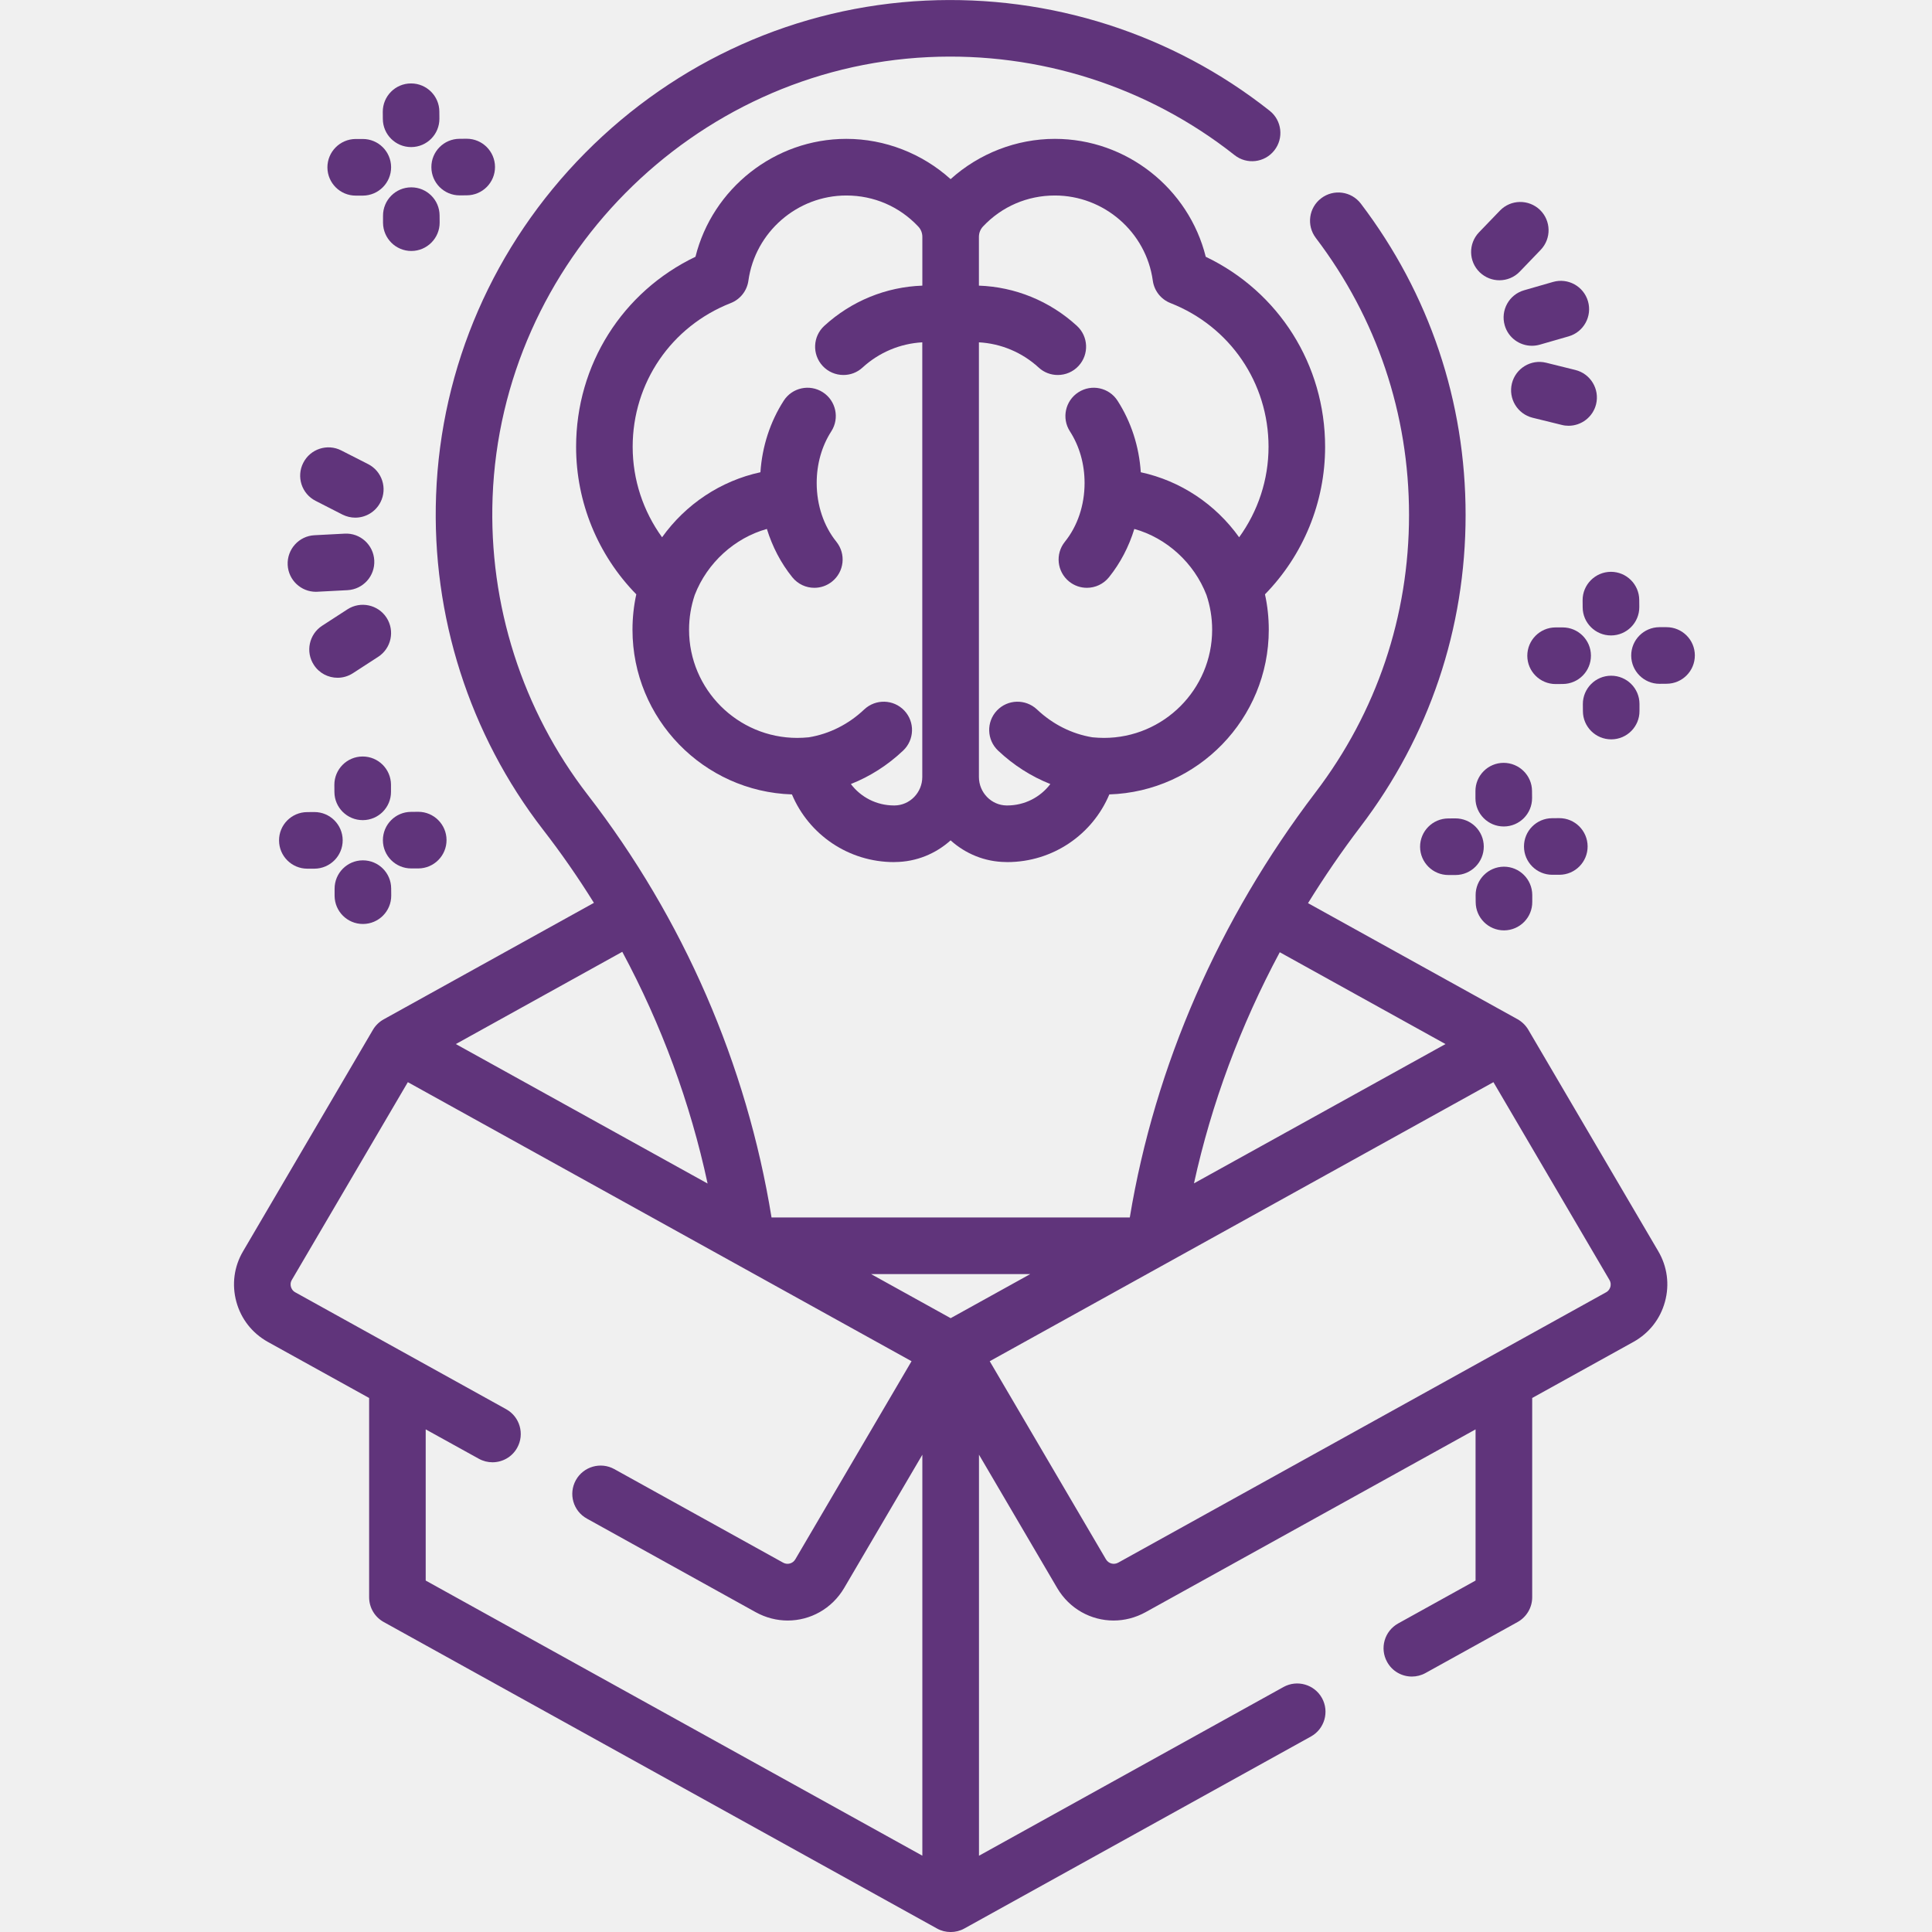
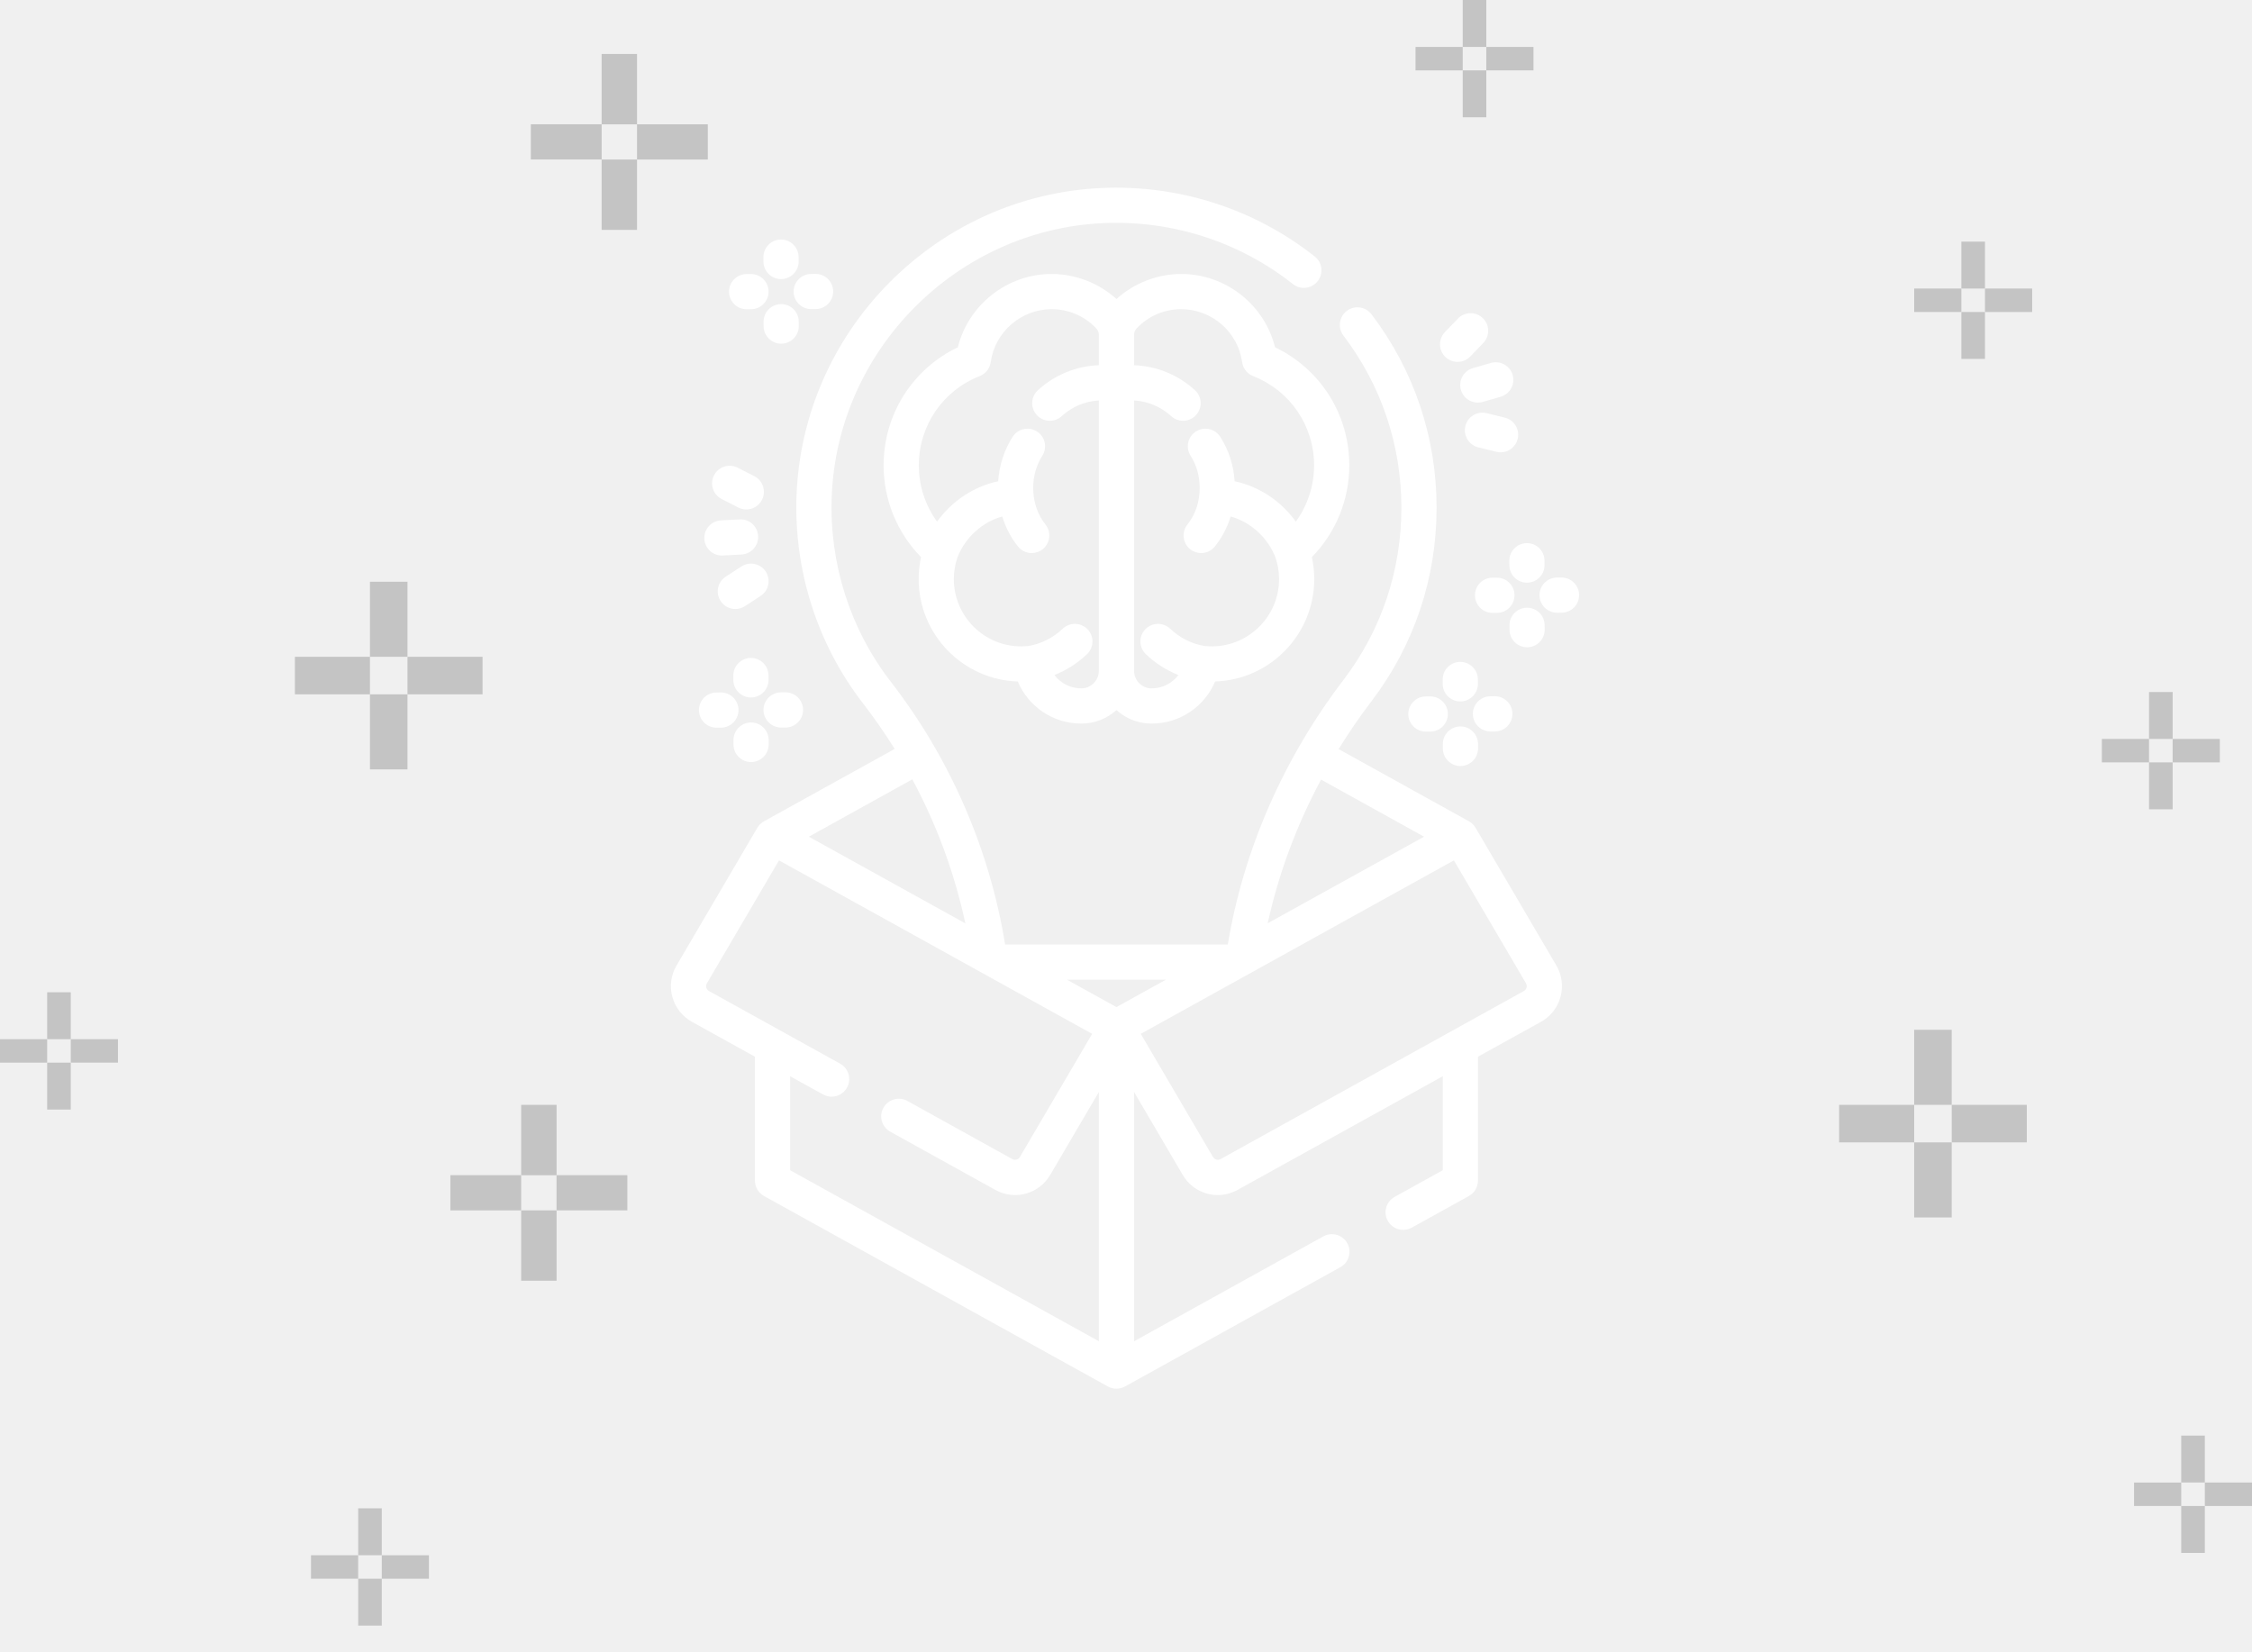
- <svg xmlns="http://www.w3.org/2000/svg" width="32" height="32" viewBox="0 0 32 32" fill="none">
+ <svg xmlns="http://www.w3.org/2000/svg" width="60" height="44" viewBox="0 0 60 44" fill="none">
  <g clip-path="url(#clip0)">
-     <path d="M19.971 4.253C19.69 3.123 18.66 2.3 17.472 2.3C16.835 2.3 16.216 2.542 15.745 2.967C15.274 2.542 14.656 2.3 14.018 2.3C12.831 2.3 11.801 3.123 11.519 4.253C10.31 4.832 9.542 6.041 9.542 7.401C9.542 8.319 9.902 9.193 10.539 9.844C10.497 10.035 10.476 10.232 10.476 10.43C10.476 11.905 11.652 13.111 13.117 13.158C13.398 13.826 14.056 14.279 14.809 14.279L14.823 14.278C15.177 14.276 15.499 14.14 15.745 13.919C15.99 14.14 16.312 14.276 16.663 14.278L16.682 14.279C17.435 14.279 18.093 13.826 18.374 13.158C19.838 13.111 21.015 11.905 21.015 10.43C21.015 10.232 20.994 10.035 20.952 9.844C21.588 9.193 21.948 8.319 21.948 7.401C21.948 6.041 21.181 4.832 19.971 4.253V4.253ZM14.816 13.341C14.814 13.341 14.81 13.341 14.809 13.341C14.518 13.341 14.258 13.204 14.093 12.986C14.41 12.861 14.703 12.674 14.959 12.432C15.147 12.254 15.156 11.957 14.978 11.769C14.8 11.581 14.504 11.573 14.315 11.75C14.054 11.997 13.737 12.156 13.397 12.212C13.333 12.218 13.268 12.222 13.205 12.222C12.217 12.222 11.413 11.418 11.413 10.43C11.413 10.233 11.445 10.04 11.507 9.855C11.713 9.321 12.17 8.909 12.702 8.761C12.793 9.055 12.934 9.327 13.123 9.561C13.216 9.676 13.351 9.736 13.488 9.736C13.591 9.736 13.695 9.702 13.782 9.632C13.984 9.469 14.015 9.175 13.853 8.973C13.643 8.712 13.527 8.367 13.527 8C13.527 7.687 13.61 7.391 13.769 7.144C13.909 6.927 13.846 6.637 13.629 6.497C13.411 6.357 13.121 6.419 12.981 6.637C12.756 6.987 12.624 7.393 12.595 7.822C11.937 7.964 11.357 8.352 10.966 8.899C10.653 8.467 10.479 7.945 10.479 7.401C10.479 6.341 11.117 5.407 12.103 5.02C12.261 4.958 12.373 4.816 12.396 4.648C12.508 3.844 13.205 3.238 14.018 3.238C14.474 3.238 14.897 3.42 15.209 3.752C15.253 3.798 15.277 3.859 15.277 3.923V4.731C14.678 4.752 14.104 4.984 13.653 5.397C13.462 5.572 13.449 5.868 13.624 6.059C13.716 6.16 13.843 6.211 13.97 6.211C14.083 6.211 14.196 6.171 14.286 6.088C14.562 5.835 14.912 5.69 15.276 5.67V12.869C15.276 13.127 15.07 13.339 14.816 13.341ZM20.524 8.899C20.133 8.352 19.554 7.964 18.895 7.822C18.867 7.393 18.735 6.987 18.51 6.637C18.37 6.419 18.079 6.357 17.862 6.497C17.644 6.637 17.581 6.927 17.721 7.144C17.88 7.391 17.964 7.687 17.964 8C17.964 8.367 17.848 8.712 17.638 8.973C17.475 9.175 17.507 9.469 17.708 9.632C17.795 9.702 17.899 9.736 18.002 9.736C18.139 9.736 18.275 9.676 18.368 9.561C18.556 9.327 18.698 9.055 18.788 8.761C19.32 8.909 19.777 9.321 19.983 9.855C20.045 10.04 20.077 10.233 20.077 10.43C20.077 11.418 19.273 12.222 18.285 12.222C18.222 12.222 18.157 12.218 18.093 12.212C17.753 12.156 17.436 11.997 17.175 11.75C16.986 11.573 16.69 11.581 16.512 11.769C16.334 11.957 16.343 12.254 16.531 12.432C16.787 12.674 17.081 12.861 17.397 12.986C17.232 13.204 16.972 13.341 16.682 13.341L16.674 13.341C16.42 13.339 16.214 13.127 16.214 12.869V5.67C16.578 5.69 16.928 5.835 17.204 6.088C17.294 6.171 17.407 6.211 17.52 6.211C17.647 6.211 17.774 6.16 17.866 6.059C18.041 5.868 18.028 5.572 17.837 5.397C17.386 4.984 16.812 4.752 16.214 4.731V3.923C16.214 3.859 16.238 3.798 16.281 3.752C16.593 3.42 17.017 3.238 17.472 3.238C18.286 3.238 18.983 3.844 19.094 4.648C19.117 4.816 19.229 4.958 19.387 5.02C20.373 5.407 21.011 6.341 21.011 7.401C21.011 7.945 20.837 8.467 20.524 8.899Z" fill="#60347B" />
-     <path d="M25.313 17.055C25.271 16.984 25.209 16.923 25.136 16.882L21.665 14.959C21.933 14.525 22.223 14.101 22.535 13.691C23.673 12.197 24.275 10.412 24.275 8.529C24.275 6.65 23.675 4.867 22.54 3.373C22.383 3.167 22.089 3.127 21.883 3.284C21.677 3.44 21.637 3.734 21.794 3.941C22.804 5.27 23.338 6.857 23.338 8.529C23.338 10.205 22.802 11.794 21.79 13.123C20.189 15.224 19.128 17.655 18.713 20.165H12.779C12.368 17.63 11.318 15.214 9.735 13.166C8.652 11.765 8.092 10.015 8.159 8.236C8.306 4.332 11.477 1.13 15.378 0.946C17.213 0.859 19.014 1.436 20.448 2.569C20.651 2.73 20.946 2.695 21.106 2.492C21.267 2.289 21.232 1.994 21.029 1.834C19.418 0.56 17.395 -0.087 15.334 0.01C13.208 0.11 11.204 1.006 9.691 2.534C8.179 4.061 7.302 6.074 7.223 8.201C7.147 10.199 7.776 12.166 8.993 13.74C9.296 14.131 9.577 14.536 9.837 14.954L6.356 16.883C6.283 16.923 6.22 16.984 6.178 17.055L4.026 20.725C3.876 20.979 3.837 21.277 3.915 21.562C3.993 21.847 4.178 22.082 4.436 22.226L6.114 23.155V26.456C6.114 26.626 6.206 26.783 6.356 26.866L15.519 31.942C15.658 32.02 15.834 32.02 15.973 31.942L21.713 28.762C21.939 28.637 22.021 28.352 21.896 28.125C21.77 27.899 21.485 27.817 21.259 27.942L16.215 30.737V24.094L17.51 26.302C17.713 26.648 18.072 26.841 18.444 26.841C18.623 26.841 18.805 26.796 18.974 26.703L24.44 23.675V26.179L23.157 26.89C22.931 27.016 22.849 27.301 22.975 27.527C23.06 27.682 23.22 27.769 23.385 27.769C23.462 27.769 23.54 27.75 23.612 27.71L25.136 26.866C25.285 26.783 25.378 26.626 25.378 26.456V23.155L27.055 22.226C27.314 22.082 27.499 21.847 27.577 21.561C27.655 21.277 27.616 20.979 27.466 20.724L25.313 17.055ZM15.746 21.833L14.428 21.103H17.064L15.746 21.833ZM23.942 17.293L19.776 19.6C20.065 18.28 20.545 16.989 21.197 15.772L23.942 17.293ZM10.307 15.765C10.956 16.973 11.433 18.266 11.72 19.603L7.55 17.293L10.307 15.765ZM7.051 23.675L7.93 24.161C8.002 24.201 8.08 24.22 8.157 24.22C8.321 24.22 8.482 24.133 8.567 23.978C8.692 23.752 8.61 23.466 8.384 23.341L4.891 21.405C4.843 21.379 4.825 21.337 4.819 21.314C4.812 21.291 4.806 21.246 4.834 21.199L6.755 17.924L15.098 22.546L13.173 25.827C13.132 25.898 13.043 25.922 12.972 25.883L10.175 24.333C9.949 24.208 9.663 24.29 9.538 24.516C9.412 24.743 9.494 25.028 9.721 25.153L12.517 26.703C12.686 26.796 12.868 26.841 13.047 26.841C13.419 26.841 13.778 26.648 13.982 26.302L15.277 24.095V30.736L7.051 26.179V23.675ZM26.673 21.314C26.666 21.337 26.649 21.379 26.601 21.405L18.52 25.883C18.448 25.922 18.36 25.898 18.318 25.827L16.393 22.546L24.736 17.924L26.657 21.199C26.685 21.246 26.679 21.291 26.673 21.314Z" fill="#60347B" />
-     <path d="M6.008 13.584H6.01C6.269 13.583 6.478 13.372 6.476 13.113L6.476 12.996C6.474 12.738 6.265 12.53 6.007 12.53C6.006 12.53 6.005 12.53 6.005 12.53C5.746 12.531 5.537 12.742 5.538 13.001L5.539 13.118C5.54 13.376 5.75 13.584 6.008 13.584Z" fill="#60347B" />
-     <path d="M5.542 14.838C5.544 15.096 5.753 15.304 6.011 15.304H6.013C6.272 15.303 6.481 15.092 6.48 14.833L6.479 14.716C6.478 14.458 6.269 14.25 6.011 14.25C6.01 14.25 6.009 14.25 6.008 14.25C5.75 14.251 5.541 14.462 5.542 14.721L5.542 14.838Z" fill="#60347B" />
-     <path d="M6.811 14.384H6.813L6.93 14.384C7.189 14.382 7.397 14.171 7.396 13.913C7.395 13.655 7.185 13.446 6.928 13.446C6.927 13.446 6.926 13.446 6.925 13.446L6.808 13.447C6.549 13.448 6.341 13.659 6.342 13.918C6.343 14.176 6.553 14.384 6.811 14.384Z" fill="#60347B" />
-     <path d="M5.09 14.388H5.093L5.209 14.388C5.468 14.386 5.677 14.175 5.676 13.916C5.674 13.658 5.465 13.45 5.207 13.45C5.206 13.45 5.205 13.45 5.205 13.45L5.088 13.451C4.829 13.452 4.62 13.663 4.622 13.922C4.623 14.18 4.833 14.388 5.09 14.388Z" fill="#60347B" />
-     <path d="M26.213 9.942L26.214 10.059C26.215 10.317 26.425 10.525 26.683 10.525H26.685C26.944 10.524 27.153 10.313 27.152 10.054L27.151 9.938C27.15 9.68 26.94 9.471 26.682 9.471C26.681 9.471 26.681 9.471 26.68 9.471C26.421 9.473 26.212 9.684 26.213 9.942V9.942Z" fill="#60347B" />
-     <path d="M26.687 12.246H26.689C26.948 12.245 27.157 12.034 27.155 11.775L27.155 11.658C27.154 11.4 26.944 11.192 26.686 11.192C26.685 11.192 26.685 11.192 26.684 11.192C26.425 11.193 26.216 11.404 26.217 11.663L26.218 11.78C26.219 12.038 26.429 12.246 26.687 12.246Z" fill="#60347B" />
-     <path d="M27.603 10.388C27.602 10.388 27.602 10.388 27.601 10.388L27.484 10.388C27.225 10.39 27.017 10.6 27.018 10.859C27.019 11.117 27.229 11.326 27.486 11.326H27.488L27.605 11.325C27.864 11.324 28.073 11.113 28.072 10.854C28.071 10.596 27.861 10.388 27.603 10.388V10.388Z" fill="#60347B" />
-     <path d="M25.766 11.33H25.768L25.884 11.329C26.143 11.328 26.352 11.117 26.351 10.858C26.35 10.6 26.14 10.392 25.883 10.392C25.882 10.392 25.881 10.392 25.88 10.392L25.764 10.392C25.505 10.393 25.296 10.604 25.297 10.863C25.298 11.121 25.508 11.33 25.766 11.33V11.33Z" fill="#60347B" />
-     <path d="M6.809 2.436H6.812C7.071 2.435 7.279 2.224 7.278 1.965L7.277 1.848C7.276 1.59 7.066 1.382 6.809 1.382C6.808 1.382 6.807 1.382 6.806 1.382C6.547 1.383 6.339 1.594 6.34 1.853L6.341 1.97C6.342 2.228 6.552 2.436 6.809 2.436Z" fill="#60347B" />
-     <path d="M7.281 3.569C7.28 3.311 7.07 3.103 6.813 3.103C6.812 3.103 6.811 3.103 6.81 3.103C6.551 3.104 6.343 3.315 6.344 3.574L6.344 3.69C6.346 3.948 6.555 4.157 6.813 4.157H6.816C7.074 4.155 7.283 3.944 7.282 3.686L7.281 3.569Z" fill="#60347B" />
-     <path d="M7.613 3.236H7.616L7.732 3.235C7.991 3.234 8.2 3.023 8.199 2.764C8.197 2.506 7.988 2.298 7.73 2.298C7.729 2.298 7.728 2.298 7.728 2.298L7.611 2.299C7.352 2.3 7.143 2.511 7.145 2.77C7.146 3.028 7.355 3.236 7.613 3.236Z" fill="#60347B" />
-     <path d="M5.892 3.24H5.895L6.011 3.24C6.27 3.238 6.479 3.027 6.478 2.768C6.476 2.51 6.267 2.302 6.009 2.302C6.008 2.302 6.007 2.302 6.006 2.302L5.89 2.302C5.631 2.304 5.422 2.515 5.423 2.774C5.425 3.032 5.634 3.24 5.892 3.24Z" fill="#60347B" />
-     <path d="M24.904 12.635C24.645 12.636 24.436 12.847 24.438 13.106L24.438 13.223C24.439 13.481 24.649 13.689 24.907 13.689H24.909C25.168 13.688 25.377 13.477 25.376 13.218L25.375 13.101C25.374 12.842 25.161 12.635 24.904 12.635V12.635Z" fill="#60347B" />
-     <path d="M24.911 15.41H24.913C25.172 15.408 25.381 15.197 25.379 14.938L25.379 14.822C25.377 14.564 25.168 14.355 24.91 14.355C24.909 14.355 24.909 14.355 24.908 14.355C24.649 14.357 24.44 14.568 24.441 14.827L24.442 14.943C24.443 15.201 24.653 15.41 24.911 15.41Z" fill="#60347B" />
-     <path d="M25.71 14.489H25.713L25.83 14.489C26.088 14.488 26.297 14.277 26.296 14.018C26.294 13.759 26.085 13.551 25.827 13.551C25.826 13.551 25.825 13.551 25.825 13.551L25.708 13.552C25.449 13.553 25.24 13.764 25.242 14.023C25.243 14.281 25.453 14.489 25.71 14.489Z" fill="#60347B" />
-     <path d="M24.105 13.555L23.988 13.556C23.729 13.557 23.52 13.768 23.521 14.027C23.523 14.285 23.732 14.493 23.99 14.493H23.993L24.109 14.493C24.368 14.492 24.577 14.28 24.576 14.021C24.575 13.763 24.366 13.555 24.105 13.555Z" fill="#60347B" />
-     <path d="M24.923 5.389C24.982 5.594 25.169 5.727 25.373 5.727C25.416 5.727 25.46 5.721 25.503 5.709L25.982 5.571C26.231 5.499 26.374 5.239 26.302 4.99C26.23 4.742 25.971 4.598 25.722 4.67L25.243 4.808C24.994 4.88 24.851 5.14 24.923 5.389Z" fill="#60347B" />
-     <path d="M24.835 4.642C24.958 4.642 25.081 4.594 25.173 4.498L25.518 4.139C25.698 3.952 25.692 3.656 25.506 3.476C25.319 3.297 25.022 3.302 24.843 3.489L24.497 3.848C24.318 4.035 24.323 4.331 24.51 4.511C24.601 4.598 24.718 4.642 24.835 4.642Z" fill="#60347B" />
-     <path d="M26.093 6.128L25.609 6.008C25.358 5.946 25.104 6.1 25.042 6.351C24.98 6.602 25.133 6.856 25.384 6.919L25.868 7.038C25.906 7.048 25.944 7.052 25.981 7.052C26.191 7.052 26.383 6.909 26.436 6.696C26.498 6.445 26.344 6.19 26.093 6.128Z" fill="#60347B" />
-     <path d="M5.233 9.802C5.241 9.802 5.249 9.802 5.258 9.801L5.756 9.775C6.014 9.761 6.213 9.541 6.199 9.282C6.186 9.024 5.965 8.823 5.706 8.839L5.209 8.865C4.95 8.878 4.752 9.099 4.765 9.358C4.778 9.608 4.985 9.802 5.233 9.802Z" fill="#60347B" />
-     <path d="M5.228 8.296L5.672 8.523C5.74 8.557 5.813 8.574 5.884 8.574C6.055 8.574 6.219 8.48 6.302 8.318C6.42 8.087 6.328 7.805 6.097 7.687L5.653 7.461C5.423 7.343 5.14 7.435 5.023 7.666C4.905 7.896 4.997 8.179 5.228 8.296Z" fill="#60347B" />
-     <path d="M6.264 10.879C6.481 10.738 6.543 10.448 6.402 10.23C6.261 10.014 5.971 9.952 5.754 10.093L5.336 10.364C5.119 10.505 5.057 10.796 5.198 11.012C5.287 11.151 5.438 11.226 5.591 11.226C5.679 11.226 5.767 11.201 5.846 11.15L6.264 10.879Z" fill="#60347B" />
+     <path d="M33.971 9.253C33.69 8.123 32.66 7.3 31.473 7.3C30.835 7.3 30.216 7.542 29.746 7.967C29.275 7.542 28.656 7.3 28.018 7.3C26.831 7.3 25.801 8.123 25.52 9.253C24.31 9.832 23.542 11.041 23.542 12.401C23.542 13.319 23.902 14.193 24.539 14.844C24.497 15.035 24.476 15.232 24.476 15.43C24.476 16.905 25.653 18.111 27.117 18.158C27.398 18.826 28.056 19.279 28.809 19.279L28.823 19.279C29.177 19.276 29.5 19.14 29.745 18.919C29.99 19.14 30.312 19.276 30.663 19.279L30.682 19.279C31.435 19.279 32.093 18.826 32.374 18.158C33.839 18.111 35.015 16.905 35.015 15.43C35.015 15.232 34.994 15.035 34.952 14.844C35.589 14.193 35.949 13.319 35.949 12.401C35.949 11.041 35.181 9.832 33.971 9.253ZM28.816 18.341C28.815 18.341 28.81 18.341 28.809 18.341C28.519 18.341 28.259 18.204 28.093 17.986C28.41 17.861 28.703 17.674 28.96 17.432C29.148 17.254 29.156 16.957 28.979 16.769C28.8 16.581 28.504 16.573 28.316 16.75C28.054 16.997 27.737 17.156 27.398 17.212C27.333 17.218 27.268 17.222 27.206 17.222C26.217 17.222 25.413 16.418 25.413 15.43C25.413 15.233 25.445 15.04 25.508 14.855C25.714 14.321 26.17 13.909 26.703 13.761C26.793 14.055 26.934 14.327 27.123 14.561C27.216 14.676 27.351 14.736 27.488 14.736C27.591 14.736 27.695 14.702 27.782 14.632C27.984 14.469 28.015 14.175 27.853 13.973C27.643 13.712 27.527 13.367 27.527 13.001C27.527 12.687 27.611 12.391 27.769 12.145C27.909 11.927 27.847 11.637 27.629 11.497C27.411 11.357 27.121 11.419 26.981 11.637C26.756 11.986 26.624 12.393 26.595 12.822C25.937 12.964 25.358 13.352 24.966 13.899C24.653 13.467 24.48 12.944 24.48 12.401C24.48 11.341 25.117 10.407 26.103 10.02C26.261 9.958 26.373 9.816 26.396 9.648C26.508 8.844 27.205 8.238 28.018 8.238C28.474 8.238 28.897 8.42 29.21 8.752C29.253 8.798 29.277 8.859 29.277 8.923V9.731C28.679 9.752 28.104 9.984 27.653 10.397C27.462 10.572 27.449 10.868 27.624 11.059C27.717 11.16 27.843 11.211 27.97 11.211C28.083 11.211 28.197 11.171 28.287 11.088C28.563 10.835 28.912 10.69 29.277 10.67V17.869C29.277 18.127 29.07 18.339 28.816 18.341ZM34.525 13.899C34.133 13.352 33.554 12.964 32.895 12.822C32.867 12.393 32.735 11.986 32.51 11.637C32.37 11.419 32.08 11.357 31.862 11.497C31.644 11.637 31.581 11.927 31.722 12.145C31.88 12.391 31.964 12.687 31.964 13.001C31.964 13.367 31.848 13.712 31.638 13.973C31.475 14.175 31.507 14.469 31.709 14.632C31.795 14.702 31.899 14.736 32.003 14.736C32.139 14.736 32.275 14.676 32.368 14.561C32.556 14.327 32.698 14.055 32.788 13.761C33.321 13.909 33.777 14.321 33.983 14.855C34.046 15.04 34.078 15.233 34.078 15.43C34.078 16.418 33.273 17.222 32.285 17.222C32.222 17.222 32.158 17.218 32.093 17.212C31.754 17.156 31.436 16.997 31.175 16.75C30.987 16.573 30.69 16.581 30.512 16.769C30.334 16.957 30.343 17.254 30.531 17.432C30.787 17.674 31.081 17.861 31.397 17.986C31.232 18.204 30.972 18.341 30.682 18.341L30.675 18.341C30.421 18.339 30.214 18.127 30.214 17.869V10.67C30.579 10.69 30.928 10.835 31.204 11.088C31.294 11.171 31.408 11.211 31.521 11.211C31.648 11.211 31.774 11.16 31.866 11.059C32.041 10.868 32.029 10.572 31.838 10.397C31.386 9.984 30.812 9.752 30.214 9.731V8.923C30.214 8.859 30.238 8.798 30.281 8.752C30.594 8.42 31.017 8.238 31.472 8.238C32.286 8.238 32.983 8.844 33.094 9.648C33.117 9.816 33.229 9.958 33.387 10.021C34.373 10.407 35.011 11.341 35.011 12.401C35.011 12.944 34.838 13.467 34.525 13.899Z" fill="white" />
+     <path d="M39.313 22.055C39.27 21.984 39.209 21.923 39.136 21.882L35.665 19.959C35.932 19.525 36.222 19.101 36.535 18.691C37.673 17.197 38.275 15.412 38.275 13.529C38.275 11.65 37.675 9.867 36.54 8.373C36.383 8.167 36.089 8.127 35.883 8.284C35.676 8.44 35.636 8.734 35.793 8.941C36.803 10.27 37.337 11.857 37.337 13.529C37.337 15.205 36.802 16.794 35.789 18.123C34.189 20.224 33.127 22.655 32.713 25.165H26.779C26.368 22.63 25.318 20.214 23.735 18.166C22.652 16.765 22.092 15.015 22.159 13.236C22.306 9.332 25.477 6.13 29.378 5.946C31.213 5.859 33.014 6.436 34.447 7.569C34.651 7.73 34.946 7.695 35.106 7.492C35.267 7.289 35.232 6.994 35.029 6.834C33.417 5.56 31.395 4.913 29.334 5.01C27.207 5.11 25.203 6.006 23.691 7.534C22.179 9.061 21.302 11.074 21.222 13.201C21.147 15.199 21.776 17.166 22.993 18.74C23.295 19.131 23.576 19.536 23.837 19.954L20.355 21.883C20.283 21.923 20.22 21.984 20.178 22.055L18.025 25.725C17.876 25.979 17.836 26.277 17.914 26.562C17.992 26.847 18.178 27.082 18.436 27.226L20.114 28.155V31.456C20.114 31.626 20.206 31.783 20.355 31.866L29.518 36.942C29.658 37.02 29.833 37.02 29.973 36.942L35.713 33.762C35.939 33.637 36.021 33.352 35.896 33.125C35.77 32.899 35.485 32.817 35.259 32.942L30.214 35.737V29.094L31.51 31.302C31.713 31.648 32.072 31.841 32.444 31.841C32.623 31.841 32.805 31.796 32.974 31.703L38.44 28.675V31.179L37.157 31.89C36.931 32.016 36.849 32.301 36.974 32.527C37.06 32.682 37.22 32.769 37.385 32.769C37.462 32.769 37.54 32.75 37.612 32.71L39.136 31.866C39.285 31.783 39.377 31.626 39.377 31.456V28.155L41.055 27.226C41.313 27.082 41.499 26.847 41.577 26.561C41.655 26.277 41.615 25.979 41.466 25.724L39.313 22.055ZM29.745 26.833L28.427 26.103H31.064L29.745 26.833ZM37.941 22.293L33.775 24.6C34.065 23.28 34.544 21.989 35.197 20.772L37.941 22.293ZM24.307 20.765C24.956 21.973 25.433 23.266 25.72 24.603L21.55 22.293L24.307 20.765ZM21.051 28.675L21.93 29.161C22.002 29.201 22.079 29.22 22.156 29.22C22.321 29.22 22.481 29.133 22.567 28.978C22.692 28.752 22.61 28.466 22.384 28.341L18.89 26.405C18.842 26.379 18.825 26.337 18.819 26.314C18.812 26.291 18.806 26.246 18.834 26.199L20.755 22.924L29.098 27.546L27.173 30.827C27.131 30.898 27.043 30.922 26.971 30.883L24.175 29.333C23.948 29.208 23.663 29.29 23.537 29.516C23.412 29.743 23.494 30.028 23.72 30.153L26.517 31.703C26.686 31.796 26.868 31.841 27.047 31.841C27.419 31.841 27.778 31.648 27.982 31.302L29.277 29.095V35.736L21.051 31.179V28.675ZM40.672 26.314C40.666 26.337 40.649 26.379 40.601 26.405L32.52 30.883C32.448 30.922 32.359 30.898 32.318 30.827L30.393 27.546L38.736 22.924L40.657 26.199C40.685 26.246 40.679 26.291 40.672 26.314Z" fill="white" />
+     <path d="M20.007 18.584H20.009C20.269 18.583 20.477 18.372 20.476 18.113L20.476 17.996C20.474 17.738 20.264 17.53 20.007 17.53C20.006 17.53 20.005 17.53 20.004 17.53C19.746 17.531 19.537 17.742 19.538 18.001L19.539 18.118C19.54 18.376 19.749 18.584 20.007 18.584Z" fill="white" />
+     <path d="M19.543 19.838C19.544 20.096 19.753 20.304 20.011 20.304H20.013C20.273 20.303 20.481 20.092 20.48 19.833L20.48 19.716C20.478 19.458 20.269 19.25 20.011 19.25C20.01 19.25 20.009 19.25 20.008 19.25C19.75 19.251 19.541 19.462 19.542 19.721L19.543 19.838Z" fill="white" />
+     <path d="M20.811 19.384H20.814L20.93 19.384C21.189 19.382 21.398 19.171 21.396 18.913C21.395 18.654 21.186 18.446 20.928 18.446C20.927 18.446 20.926 18.446 20.925 18.446L20.809 18.447C20.55 18.448 20.341 18.659 20.342 18.918C20.343 19.176 20.553 19.384 20.811 19.384Z" fill="white" />
+     <path d="M19.09 19.388H19.093L19.209 19.388C19.468 19.386 19.677 19.175 19.676 18.916C19.674 18.658 19.465 18.45 19.207 18.45C19.206 18.45 19.205 18.45 19.205 18.45L19.088 18.451C18.829 18.452 18.62 18.663 18.622 18.922C18.623 19.18 18.832 19.388 19.09 19.388Z" fill="white" />
+     <path d="M40.213 14.942L40.214 15.059C40.215 15.317 40.425 15.525 40.682 15.525H40.685C40.944 15.524 41.153 15.313 41.151 15.054L41.151 14.938C41.149 14.68 40.94 14.471 40.682 14.471C40.681 14.471 40.68 14.471 40.68 14.471C40.421 14.473 40.212 14.684 40.213 14.942Z" fill="white" />
+     <path d="M40.687 17.246H40.689C40.948 17.245 41.157 17.034 41.155 16.775L41.154 16.658C41.153 16.4 40.944 16.192 40.686 16.192C40.685 16.192 40.684 16.192 40.683 16.192C40.425 16.193 40.216 16.404 40.217 16.663L40.218 16.78C40.219 17.038 40.429 17.246 40.687 17.246Z" fill="white" />
+     <path d="M41.603 15.388C41.602 15.388 41.602 15.388 41.601 15.388L41.484 15.388C41.225 15.39 41.016 15.6 41.017 15.859C41.019 16.117 41.228 16.326 41.486 16.326H41.488L41.605 16.325C41.864 16.324 42.073 16.113 42.072 15.854C42.071 15.596 41.861 15.388 41.603 15.388Z" fill="white" />
+     <path d="M39.766 16.33H39.768L39.885 16.329C40.144 16.328 40.352 16.117 40.351 15.858C40.35 15.6 40.14 15.392 39.883 15.392C39.882 15.392 39.881 15.392 39.88 15.392L39.764 15.392C39.505 15.393 39.296 15.604 39.297 15.863C39.298 16.121 39.508 16.33 39.766 16.33Z" fill="white" />
+     <path d="M20.809 7.436H20.812C21.071 7.435 21.279 7.224 21.278 6.965L21.277 6.848C21.276 6.59 21.066 6.382 20.809 6.382C20.808 6.382 20.807 6.382 20.806 6.382C20.547 6.383 20.339 6.594 20.34 6.853L20.341 6.97C20.342 7.228 20.552 7.436 20.809 7.436Z" fill="white" />
+     <path d="M21.281 8.569C21.28 8.311 21.07 8.103 20.813 8.103C20.812 8.103 20.811 8.103 20.81 8.103C20.551 8.104 20.343 8.315 20.344 8.574L20.345 8.69C20.346 8.948 20.555 9.157 20.813 9.157H20.816C21.075 9.155 21.283 8.944 21.282 8.686L21.281 8.569Z" fill="white" />
+     <path d="M21.613 8.236H21.616L21.732 8.235C21.991 8.234 22.2 8.023 22.198 7.764C22.197 7.506 21.988 7.298 21.73 7.298C21.729 7.298 21.728 7.298 21.727 7.298L21.611 7.299C21.352 7.3 21.143 7.511 21.144 7.77C21.145 8.028 21.355 8.236 21.613 8.236Z" fill="white" />
+     <path d="M19.892 8.24H19.895L20.011 8.239C20.27 8.238 20.479 8.027 20.477 7.768C20.476 7.51 20.267 7.302 20.009 7.302C20.008 7.302 20.007 7.302 20.006 7.302L19.89 7.302C19.631 7.304 19.422 7.515 19.423 7.774C19.425 8.032 19.634 8.24 19.892 8.24Z" fill="white" />
+     <path d="M38.904 17.635C38.645 17.636 38.436 17.847 38.438 18.106L38.438 18.223C38.44 18.481 38.649 18.689 38.907 18.689H38.909C39.168 18.688 39.377 18.477 39.376 18.218L39.375 18.101C39.374 17.842 39.161 17.635 38.904 17.635Z" fill="white" />
+     <path d="M38.911 20.41H38.913C39.172 20.408 39.381 20.197 39.38 19.939L39.379 19.822C39.378 19.564 39.168 19.355 38.91 19.355C38.909 19.355 38.909 19.355 38.908 19.355C38.649 19.357 38.44 19.568 38.442 19.827L38.442 19.943C38.443 20.201 38.653 20.41 38.911 20.41Z" fill="white" />
+     <path d="M39.71 19.489H39.713L39.83 19.489C40.088 19.488 40.297 19.277 40.296 19.018C40.294 18.759 40.085 18.551 39.827 18.551C39.826 18.551 39.825 18.551 39.825 18.551L39.708 18.552C39.449 18.553 39.24 18.764 39.242 19.023C39.243 19.281 39.453 19.489 39.71 19.489Z" fill="white" />
+     <path d="M38.104 18.555L37.988 18.556C37.728 18.557 37.52 18.768 37.521 19.027C37.523 19.285 37.732 19.493 37.99 19.493H37.992L38.109 19.493C38.368 19.491 38.577 19.28 38.575 19.021C38.574 18.763 38.366 18.555 38.104 18.555Z" fill="white" />
+     <path d="M38.923 10.389C38.982 10.594 39.169 10.727 39.373 10.727C39.416 10.727 39.459 10.722 39.503 10.709L39.982 10.571C40.23 10.499 40.374 10.239 40.302 9.99C40.23 9.742 39.97 9.598 39.722 9.67L39.243 9.808C38.994 9.88 38.851 10.14 38.923 10.389Z" fill="white" />
+     <path d="M38.835 9.642C38.958 9.642 39.081 9.594 39.173 9.498L39.519 9.139C39.698 8.952 39.692 8.656 39.506 8.476C39.319 8.297 39.022 8.302 38.843 8.489L38.498 8.848C38.318 9.035 38.324 9.331 38.51 9.511C38.601 9.598 38.718 9.642 38.835 9.642Z" fill="white" />
+     <path d="M40.093 11.128L39.609 11.008C39.358 10.946 39.104 11.1 39.042 11.351C38.98 11.602 39.133 11.856 39.384 11.919L39.868 12.038C39.906 12.047 39.944 12.052 39.981 12.052C40.191 12.052 40.383 11.909 40.436 11.696C40.498 11.444 40.344 11.19 40.093 11.128Z" fill="white" />
+     <path d="M19.233 14.802C19.241 14.802 19.25 14.802 19.258 14.801L19.756 14.775C20.014 14.761 20.213 14.541 20.199 14.282C20.186 14.024 19.965 13.823 19.707 13.839L19.209 13.865C18.951 13.878 18.752 14.099 18.766 14.358C18.779 14.608 18.985 14.802 19.233 14.802Z" fill="white" />
+     <path d="M19.228 13.296L19.672 13.523C19.74 13.557 19.812 13.574 19.884 13.574C20.055 13.574 20.219 13.48 20.302 13.318C20.419 13.087 20.328 12.805 20.097 12.687L19.653 12.461C19.422 12.343 19.14 12.435 19.023 12.666C18.905 12.896 18.997 13.179 19.228 13.296Z" fill="white" />
+     <path d="M20.264 15.879C20.482 15.738 20.543 15.448 20.402 15.23C20.261 15.014 19.971 14.952 19.754 15.093L19.336 15.364C19.119 15.505 19.057 15.796 19.198 16.012C19.288 16.151 19.438 16.226 19.591 16.226C19.679 16.226 19.767 16.201 19.846 16.151L20.264 15.879Z" fill="white" />
  </g>
+   <rect x="50.999" y="27.438" width="1" height="2" fill="#C4C4C4" />
+   <rect x="50.999" y="30.438" width="1" height="2" fill="#C4C4C4" />
+   <rect x="52" y="30.438" width="1" height="2" transform="rotate(-90 52 30.438)" fill="#C4C4C4" />
+   <rect x="49" y="30.438" width="1" height="2" transform="rotate(-90 49 30.438)" fill="#C4C4C4" />
+   <rect x="58.114" y="38.25" width="0.629" height="1.25" fill="#C4C4C4" />
+   <rect x="58.114" y="40.126" width="0.629" height="1.25" fill="#C4C4C4" />
+   <rect x="58.743" y="40.126" width="0.625" height="1.257" transform="rotate(-90 58.7429 40.1255)" fill="#C4C4C4" />
+   <rect x="56.857" y="40.126" width="0.625" height="1.257" transform="rotate(-90 56.8572 40.1255)" fill="#C4C4C4" />
+   <rect x="9.857" y="15.5" width="1" height="2" fill="#C4C4C4" />
+   <rect x="9.857" y="18.5" width="1" height="2" fill="#C4C4C4" />
+   <rect x="10.857" y="18.5" width="1" height="2" transform="rotate(-90 10.8572 18.5)" fill="#C4C4C4" />
+   <rect x="7.857" y="18.5" width="1" height="2" transform="rotate(-90 7.85718 18.5)" fill="#C4C4C4" />
+   <rect x="9.543" y="40.188" width="0.629" height="1.25" fill="#C4C4C4" />
+   <rect x="9.543" y="42.063" width="0.629" height="1.25" fill="#C4C4C4" />
+   <rect x="10.171" y="42.063" width="0.625" height="1.257" transform="rotate(-90 10.1714 42.063)" fill="#C4C4C4" />
+   <rect x="8.286" y="42.063" width="0.625" height="1.257" transform="rotate(-90 8.28564 42.063)" fill="#C4C4C4" />
+   <rect x="16.029" y="1.438" width="0.943" height="1.875" fill="#C4C4C4" />
+   <rect x="16.029" y="4.25" width="0.943" height="1.875" fill="#C4C4C4" />
+   <rect x="16.971" y="4.25" width="0.938" height="1.886" transform="rotate(-90 16.9714 4.24951)" fill="#C4C4C4" />
+   <rect x="14.143" y="4.25" width="0.938" height="1.886" transform="rotate(-90 14.1428 4.24951)" fill="#C4C4C4" />
+   <rect x="1.257" y="26.438" width="0.629" height="1.25" fill="#C4C4C4" />
+   <rect x="1.257" y="28.313" width="0.629" height="1.25" fill="#C4C4C4" />
+   <rect x="1.886" y="28.313" width="0.625" height="1.257" transform="rotate(-90 1.88574 28.313)" fill="#C4C4C4" />
+   <rect y="28.313" width="0.625" height="1.257" transform="rotate(-90 0 28.313)" fill="#C4C4C4" />
+   <rect x="38.971" width="0.629" height="1.25" fill="#C4C4C4" />
+   <rect x="38.971" y="1.875" width="0.629" height="1.25" fill="#C4C4C4" />
+   <rect x="39.6" y="1.875" width="0.625" height="1.257" transform="rotate(-90 39.5999 1.87549)" fill="#C4C4C4" />
+   <rect x="37.714" y="1.875" width="0.625" height="1.257" transform="rotate(-90 37.7144 1.87549)" fill="#C4C4C4" />
+   <rect x="52.257" y="6.438" width="0.629" height="1.25" fill="#C4C4C4" />
+   <rect x="52.257" y="8.313" width="0.629" height="1.25" fill="#C4C4C4" />
+   <rect x="52.886" y="8.313" width="0.625" height="1.257" transform="rotate(-90 52.8857 8.31299)" fill="#C4C4C4" />
+   <rect x="51" y="8.313" width="0.625" height="1.257" transform="rotate(-90 51 8.31299)" fill="#C4C4C4" />
+   <rect x="57.257" y="18.438" width="0.629" height="1.25" fill="#C4C4C4" />
+   <rect x="57.257" y="20.313" width="0.629" height="1.25" fill="#C4C4C4" />
+   <rect x="57.886" y="20.313" width="0.625" height="1.257" transform="rotate(-90 57.8857 20.313)" fill="#C4C4C4" />
+   <rect x="56" y="20.313" width="0.625" height="1.257" transform="rotate(-90 56 20.313)" fill="#C4C4C4" />
+   <rect x="13.886" y="29.438" width="0.943" height="1.875" fill="#C4C4C4" />
+   <rect x="13.886" y="32.249" width="0.943" height="1.875" fill="#C4C4C4" />
+   <rect x="14.829" y="32.249" width="0.938" height="1.886" transform="rotate(-90 14.8286 32.2495)" fill="#C4C4C4" />
+   <rect x="12" y="32.249" width="0.938" height="1.886" transform="rotate(-90 12 32.2495)" fill="#C4C4C4" />
  <defs>
    <clipPath id="clip0">
-       <rect width="32" height="32" fill="white" />
+       <rect width="32" height="32" fill="white" transform="translate(14 5)" />
    </clipPath>
  </defs>
</svg>
